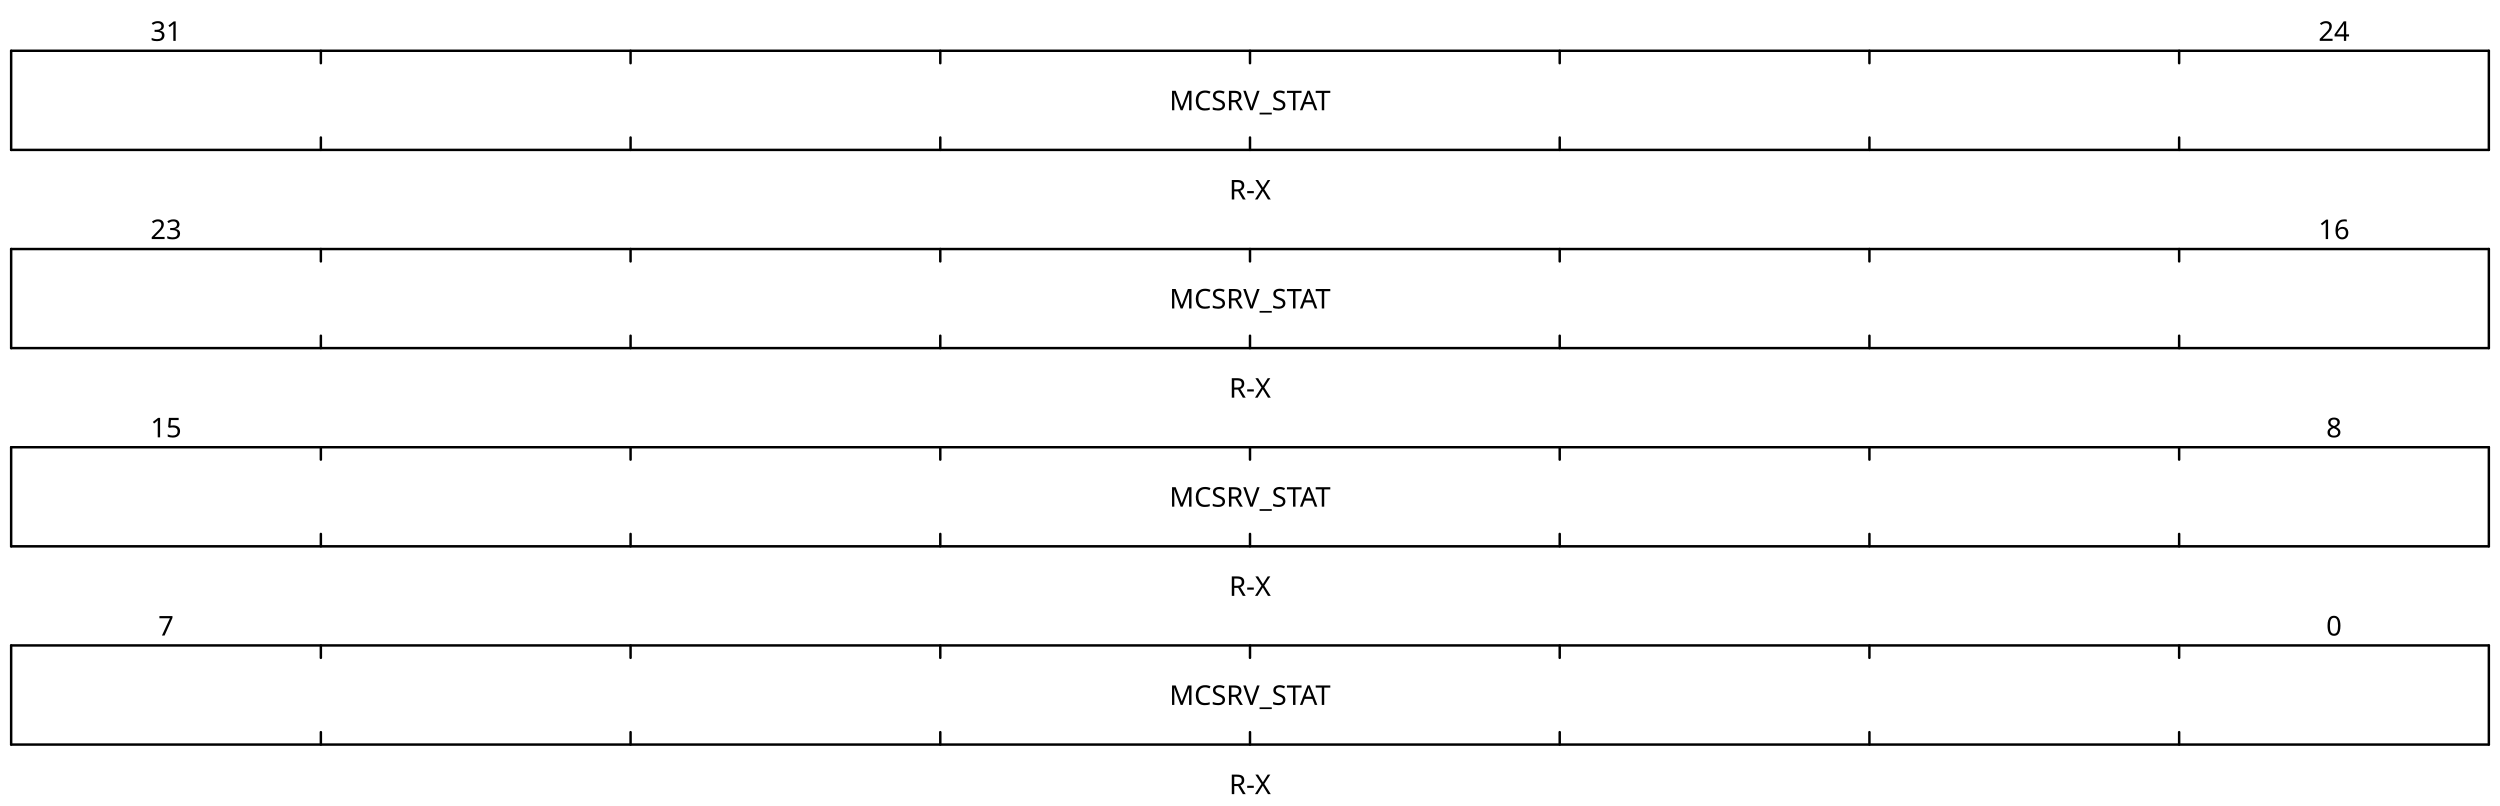
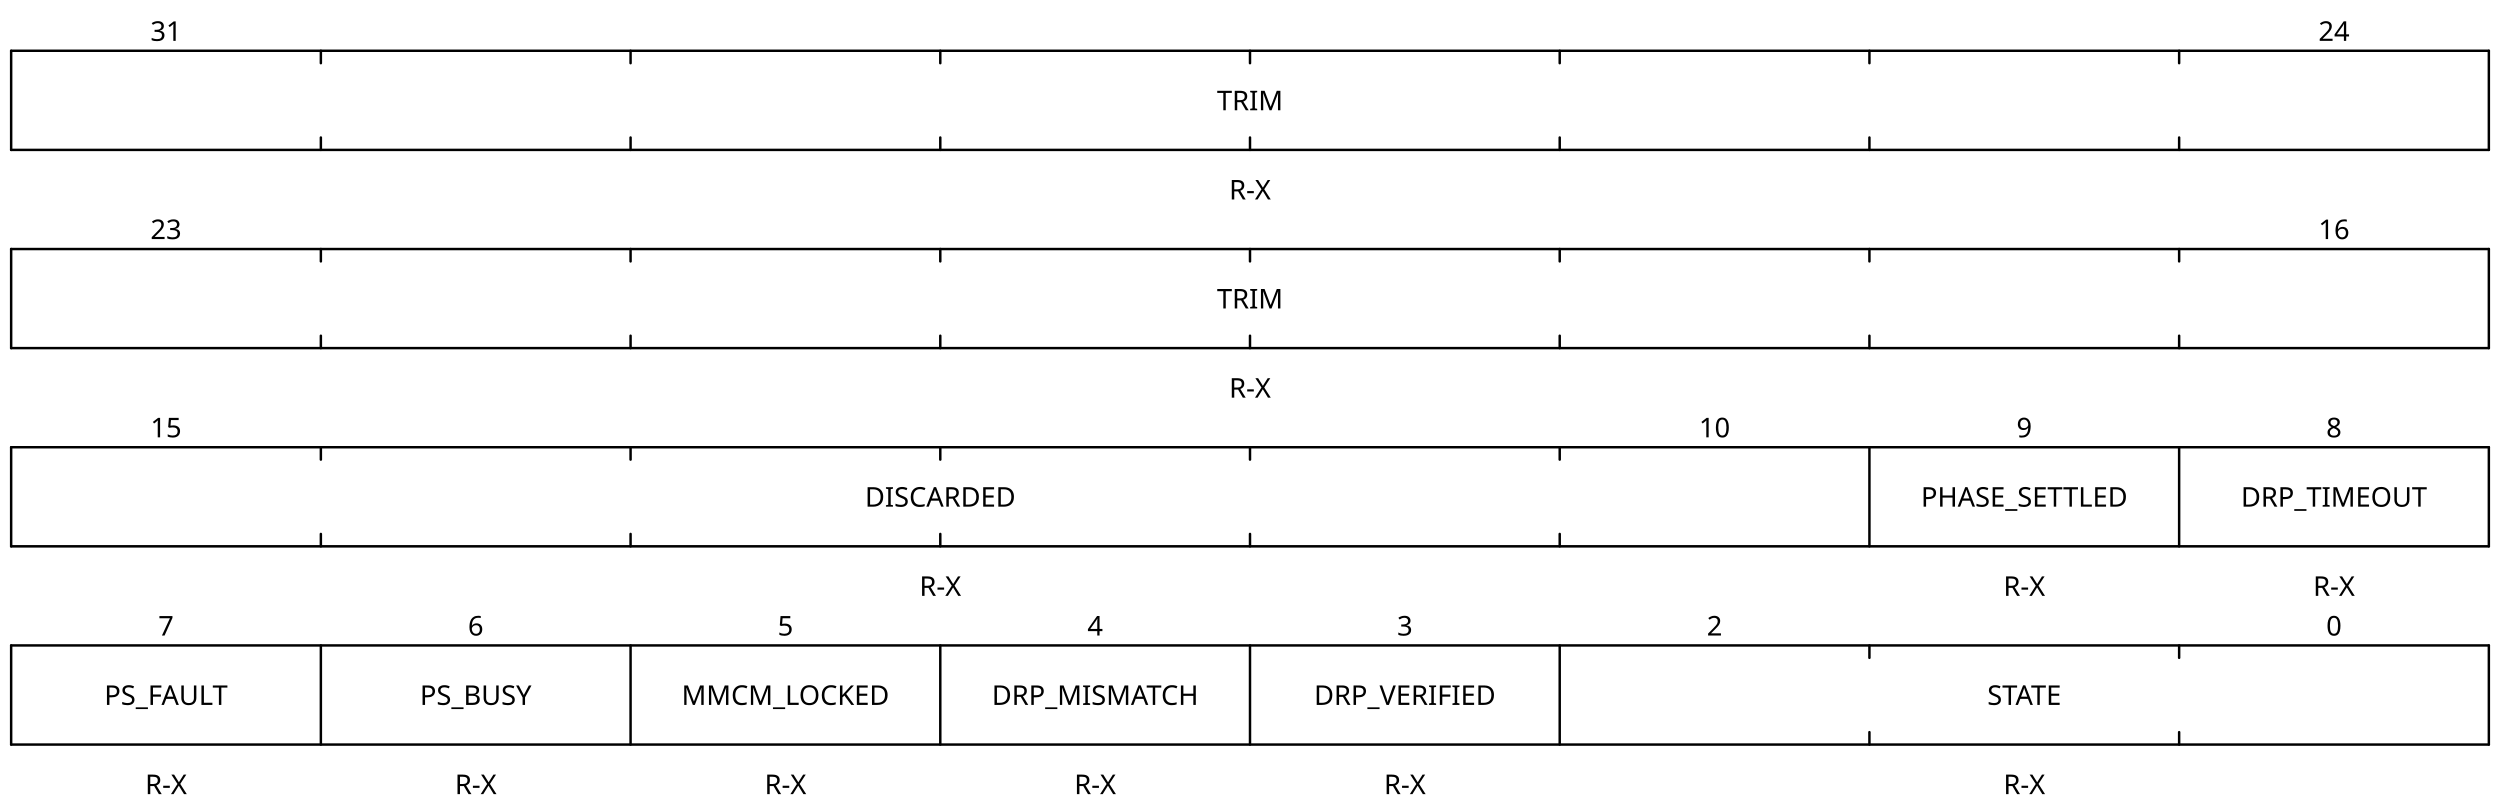
<svg xmlns="http://www.w3.org/2000/svg" baseProfile="full" class="WaveDrom" height="325" version="1.1" viewBox="0,0,1009,325" width="1009">
  <defs />
  <g font-family="sans-serif" font-size="11" font-weight="normal" text-anchor="middle" transform="translate(4.5,240.5)">
+     <g stroke="black" stroke-linecap="round" stroke-width="1" transform="translate(0,20.0)">
+       <line x1="0" x2="1000" y1="0" y2="0" />
+       <line x1="0" x2="0" y1="0" y2="40.0" />
+       <line x1="0" x2="1000" y1="40.0" y2="40.0" />
+       <line x1="1000.0" x2="1000.0" y1="0" y2="40.0" />
+       <line x1="875.0" x2="875.0" y1="0" y2="5.0" />
+       <line x1="875.0" x2="875.0" y1="35.0" y2="40.0" />
+       <line x1="750.0" x2="750.0" y1="0" y2="5.0" />
+       <line x1="750.0" x2="750.0" y1="35.0" y2="40.0" />
+       <line x1="625.0" x2="625.0" y1="0" y2="40.0" />
+       <line x1="500.0" x2="500.0" y1="0" y2="40.0" />
+       <line x1="375.0" x2="375.0" y1="0" y2="40.0" />
+       <line x1="250.0" x2="250.0" y1="0" y2="40.0" />
+       <line x1="125.0" x2="125.0" y1="0" y2="40.0" />
+     </g>
+     <g text-anchor="middle">
+       <g>
+         <g transform="translate(0,20.0)" />
+         <g transform="translate(62.5,16.0)">
+           <text x="875.0">
+             <tspan>0</tspan>
+           </text>
+           <text x="625.0">
+             <tspan>2</tspan>
+           </text>
+           <text x="500.0">
+             <tspan>3</tspan>
+           </text>
+           <text x="375.0">
+             <tspan>4</tspan>
+           </text>
+           <text x="250.0">
+             <tspan>5</tspan>
+           </text>
+           <text x="125.0">
+             <tspan>6</tspan>
+           </text>
+           <text x="0.0">
+             <tspan>7</tspan>
+           </text>
+         </g>
+         <g transform="translate(62.5,44.0)">
+           <text x="750.0">
+             <tspan>STATE</tspan>
+           </text>
+           <text x="500.0">
+             <tspan>DRP_VERIFIED</tspan>
+           </text>
+           <text x="375.0">
+             <tspan>DRP_MISMATCH</tspan>
+           </text>
+           <text x="250.0">
+             <tspan>MMCM_LOCKED</tspan>
+           </text>
+           <text x="125.0">
+             <tspan>PS_BUSY</tspan>
+           </text>
+           <text>
+             <tspan>PS_FAULT</tspan>
+           </text>
+         </g>
+         <g transform="translate(62.5,80)">
+           <text x="750.0">
+             <tspan>R-X</tspan>
+           </text>
+           <text x="500.0">
+             <tspan>R-X</tspan>
+           </text>
+           <text x="375.0">
+             <tspan>R-X</tspan>
+           </text>
+           <text x="250.0">
+             <tspan>R-X</tspan>
+           </text>
+           <text x="125.0">
+             <tspan>R-X</tspan>
+           </text>
+           <text>
+             <tspan>R-X</tspan>
+           </text>
+         </g>
+       </g>
+     </g>
+   </g>
+   <g font-family="sans-serif" font-size="11" font-weight="normal" text-anchor="middle" transform="translate(4.5,160.5)">
+     <g stroke="black" stroke-linecap="round" stroke-width="1" transform="translate(0,20.0)">
+       <line x1="0" x2="1000" y1="0" y2="0" />
+       <line x1="0" x2="0" y1="0" y2="40.0" />
+       <line x1="0" x2="1000" y1="40.0" y2="40.0" />
+       <line x1="1000.0" x2="1000.0" y1="0" y2="40.0" />
+       <line x1="875.0" x2="875.0" y1="0" y2="40.0" />
+       <line x1="750.0" x2="750.0" y1="0" y2="40.0" />
+       <line x1="625.0" x2="625.0" y1="0" y2="5.0" />
+       <line x1="625.0" x2="625.0" y1="35.0" y2="40.0" />
+       <line x1="500.0" x2="500.0" y1="0" y2="5.0" />
+       <line x1="500.0" x2="500.0" y1="35.0" y2="40.0" />
+       <line x1="375.0" x2="375.0" y1="0" y2="5.0" />
+       <line x1="375.0" x2="375.0" y1="35.0" y2="40.0" />
+       <line x1="250.0" x2="250.0" y1="0" y2="5.0" />
+       <line x1="250.0" x2="250.0" y1="35.0" y2="40.0" />
+       <line x1="125.0" x2="125.0" y1="0" y2="5.0" />
+       <line x1="125.0" x2="125.0" y1="35.0" y2="40.0" />
+     </g>
+     <g text-anchor="middle">
+       <g>
+         <g transform="translate(0,20.0)" />
+         <g transform="translate(62.5,16.0)">
+           <text x="875.0">
+             <tspan>8</tspan>
+           </text>
+           <text x="750.0">
+             <tspan>9</tspan>
+           </text>
+           <text x="625.0">
+             <tspan>10</tspan>
+           </text>
+           <text x="0.0">
+             <tspan>15</tspan>
+           </text>
+         </g>
+         <g transform="translate(62.5,44.0)">
+           <text x="875.0">
+             <tspan>DRP_TIMEOUT</tspan>
+           </text>
+           <text x="750.0">
+             <tspan>PHASE_SETTLED</tspan>
+           </text>
+           <text x="312.5">
+             <tspan>DISCARDED</tspan>
+           </text>
+         </g>
+         <g transform="translate(62.5,80)">
+           <text x="875.0">
+             <tspan>R-X</tspan>
+           </text>
+           <text x="750.0">
+             <tspan>R-X</tspan>
+           </text>
+           <text x="312.5">
+             <tspan>R-X</tspan>
+           </text>
+         </g>
+       </g>
+     </g>
+   </g>
+   <g font-family="sans-serif" font-size="11" font-weight="normal" text-anchor="middle" transform="translate(4.5,80.5)">
    <g stroke="black" stroke-linecap="round" stroke-width="1" transform="translate(0,20.0)">
      <line x1="0" x2="1000" y1="0" y2="0" />
      <line x1="0" x2="0" y1="0" y2="40.0" />
      <line x1="0" x2="1000" y1="40.0" y2="40.0" />
      <line x1="1000.0" x2="1000.0" y1="0" y2="40.0" />
      <line x1="875.0" x2="875.0" y1="0" y2="5.0" />
      <line x1="875.0" x2="875.0" y1="35.0" y2="40.0" />
      <line x1="750.0" x2="750.0" y1="0" y2="5.0" />
      <line x1="750.0" x2="750.0" y1="35.0" y2="40.0" />
      <line x1="625.0" x2="625.0" y1="0" y2="5.0" />
      <line x1="625.0" x2="625.0" y1="35.0" y2="40.0" />
      <line x1="500.0" x2="500.0" y1="0" y2="5.0" />
      <line x1="500.0" x2="500.0" y1="35.0" y2="40.0" />
      <line x1="375.0" x2="375.0" y1="0" y2="5.0" />
      <line x1="375.0" x2="375.0" y1="35.0" y2="40.0" />
      <line x1="250.0" x2="250.0" y1="0" y2="5.0" />
      <line x1="250.0" x2="250.0" y1="35.0" y2="40.0" />
      <line x1="125.0" x2="125.0" y1="0" y2="5.0" />
      <line x1="125.0" x2="125.0" y1="35.0" y2="40.0" />
    </g>
    <g text-anchor="middle">
      <g>
        <g transform="translate(0,20.0)" />
        <g transform="translate(62.5,16.0)">
          <text x="875.0">
-             <tspan>0</tspan>
-           </text>
-           <text x="0.0">
-             <tspan>7</tspan>
-           </text>
-         </g>
-         <g transform="translate(62.5,44.0)">
-           <text x="437.5">
-             <tspan>MCSRV_STAT</tspan>
-           </text>
-         </g>
-         <g transform="translate(62.5,80)">
-           <text x="437.5">
-             <tspan>R-X</tspan>
-           </text>
-         </g>
-       </g>
-     </g>
-   </g>
-   <g font-family="sans-serif" font-size="11" font-weight="normal" text-anchor="middle" transform="translate(4.5,160.5)">
+             <tspan>16</tspan>
+           </text>
+           <text x="0.0">
+             <tspan>23</tspan>
+           </text>
+         </g>
+         <g transform="translate(62.5,44.0)">
+           <text x="437.5">
+             <tspan>TRIM</tspan>
+           </text>
+         </g>
+         <g transform="translate(62.5,80)">
+           <text x="437.5">
+             <tspan>R-X</tspan>
+           </text>
+         </g>
+       </g>
+     </g>
+   </g>
+   <g font-family="sans-serif" font-size="11" font-weight="normal" text-anchor="middle" transform="translate(4.5,0.5)">
    <g stroke="black" stroke-linecap="round" stroke-width="1" transform="translate(0,20.0)">
      <line x1="0" x2="1000" y1="0" y2="0" />
      <line x1="0" x2="0" y1="0" y2="40.0" />
      <line x1="0" x2="1000" y1="40.0" y2="40.0" />
      <line x1="1000.0" x2="1000.0" y1="0" y2="40.0" />
      <line x1="875.0" x2="875.0" y1="0" y2="5.0" />
      <line x1="875.0" x2="875.0" y1="35.0" y2="40.0" />
      <line x1="750.0" x2="750.0" y1="0" y2="5.0" />
      <line x1="750.0" x2="750.0" y1="35.0" y2="40.0" />
      <line x1="625.0" x2="625.0" y1="0" y2="5.0" />
      <line x1="625.0" x2="625.0" y1="35.0" y2="40.0" />
      <line x1="500.0" x2="500.0" y1="0" y2="5.0" />
      <line x1="500.0" x2="500.0" y1="35.0" y2="40.0" />
      <line x1="375.0" x2="375.0" y1="0" y2="5.0" />
      <line x1="375.0" x2="375.0" y1="35.0" y2="40.0" />
      <line x1="250.0" x2="250.0" y1="0" y2="5.0" />
      <line x1="250.0" x2="250.0" y1="35.0" y2="40.0" />
      <line x1="125.0" x2="125.0" y1="0" y2="5.0" />
      <line x1="125.0" x2="125.0" y1="35.0" y2="40.0" />
    </g>
    <g text-anchor="middle">
      <g>
        <g transform="translate(0,20.0)" />
        <g transform="translate(62.5,16.0)">
          <text x="875.0">
-             <tspan>8</tspan>
-           </text>
-           <text x="0.0">
-             <tspan>15</tspan>
-           </text>
-         </g>
-         <g transform="translate(62.5,44.0)">
-           <text x="437.5">
-             <tspan>MCSRV_STAT</tspan>
-           </text>
-         </g>
-         <g transform="translate(62.5,80)">
-           <text x="437.5">
-             <tspan>R-X</tspan>
-           </text>
-         </g>
-       </g>
-     </g>
-   </g>
-   <g font-family="sans-serif" font-size="11" font-weight="normal" text-anchor="middle" transform="translate(4.5,80.5)">
-     <g stroke="black" stroke-linecap="round" stroke-width="1" transform="translate(0,20.0)">
-       <line x1="0" x2="1000" y1="0" y2="0" />
-       <line x1="0" x2="0" y1="0" y2="40.0" />
-       <line x1="0" x2="1000" y1="40.0" y2="40.0" />
-       <line x1="1000.0" x2="1000.0" y1="0" y2="40.0" />
-       <line x1="875.0" x2="875.0" y1="0" y2="5.0" />
-       <line x1="875.0" x2="875.0" y1="35.0" y2="40.0" />
-       <line x1="750.0" x2="750.0" y1="0" y2="5.0" />
-       <line x1="750.0" x2="750.0" y1="35.0" y2="40.0" />
-       <line x1="625.0" x2="625.0" y1="0" y2="5.0" />
-       <line x1="625.0" x2="625.0" y1="35.0" y2="40.0" />
-       <line x1="500.0" x2="500.0" y1="0" y2="5.0" />
-       <line x1="500.0" x2="500.0" y1="35.0" y2="40.0" />
-       <line x1="375.0" x2="375.0" y1="0" y2="5.0" />
-       <line x1="375.0" x2="375.0" y1="35.0" y2="40.0" />
-       <line x1="250.0" x2="250.0" y1="0" y2="5.0" />
-       <line x1="250.0" x2="250.0" y1="35.0" y2="40.0" />
-       <line x1="125.0" x2="125.0" y1="0" y2="5.0" />
-       <line x1="125.0" x2="125.0" y1="35.0" y2="40.0" />
-     </g>
-     <g text-anchor="middle">
-       <g>
-         <g transform="translate(0,20.0)" />
-         <g transform="translate(62.5,16.0)">
-           <text x="875.0">
-             <tspan>16</tspan>
-           </text>
-           <text x="0.0">
-             <tspan>23</tspan>
-           </text>
-         </g>
-         <g transform="translate(62.5,44.0)">
-           <text x="437.5">
-             <tspan>MCSRV_STAT</tspan>
-           </text>
-         </g>
-         <g transform="translate(62.5,80)">
-           <text x="437.5">
-             <tspan>R-X</tspan>
-           </text>
-         </g>
-       </g>
-     </g>
-   </g>
-   <g font-family="sans-serif" font-size="11" font-weight="normal" text-anchor="middle" transform="translate(4.5,0.5)">
-     <g stroke="black" stroke-linecap="round" stroke-width="1" transform="translate(0,20.0)">
-       <line x1="0" x2="1000" y1="0" y2="0" />
-       <line x1="0" x2="0" y1="0" y2="40.0" />
-       <line x1="0" x2="1000" y1="40.0" y2="40.0" />
-       <line x1="1000.0" x2="1000.0" y1="0" y2="40.0" />
-       <line x1="875.0" x2="875.0" y1="0" y2="5.0" />
-       <line x1="875.0" x2="875.0" y1="35.0" y2="40.0" />
-       <line x1="750.0" x2="750.0" y1="0" y2="5.0" />
-       <line x1="750.0" x2="750.0" y1="35.0" y2="40.0" />
-       <line x1="625.0" x2="625.0" y1="0" y2="5.0" />
-       <line x1="625.0" x2="625.0" y1="35.0" y2="40.0" />
-       <line x1="500.0" x2="500.0" y1="0" y2="5.0" />
-       <line x1="500.0" x2="500.0" y1="35.0" y2="40.0" />
-       <line x1="375.0" x2="375.0" y1="0" y2="5.0" />
-       <line x1="375.0" x2="375.0" y1="35.0" y2="40.0" />
-       <line x1="250.0" x2="250.0" y1="0" y2="5.0" />
-       <line x1="250.0" x2="250.0" y1="35.0" y2="40.0" />
-       <line x1="125.0" x2="125.0" y1="0" y2="5.0" />
-       <line x1="125.0" x2="125.0" y1="35.0" y2="40.0" />
-     </g>
-     <g text-anchor="middle">
-       <g>
-         <g transform="translate(0,20.0)" />
-         <g transform="translate(62.5,16.0)">
-           <text x="875.0">
            <tspan>24</tspan>
          </text>
          <text x="0.0">
            <tspan>31</tspan>
          </text>
        </g>
        <g transform="translate(62.5,44.0)">
          <text x="437.5">
-             <tspan>MCSRV_STAT</tspan>
+             <tspan>TRIM</tspan>
          </text>
        </g>
        <g transform="translate(62.5,80)">
          <text x="437.5">
            <tspan>R-X</tspan>
          </text>
        </g>
      </g>
    </g>
  </g>
</svg>
